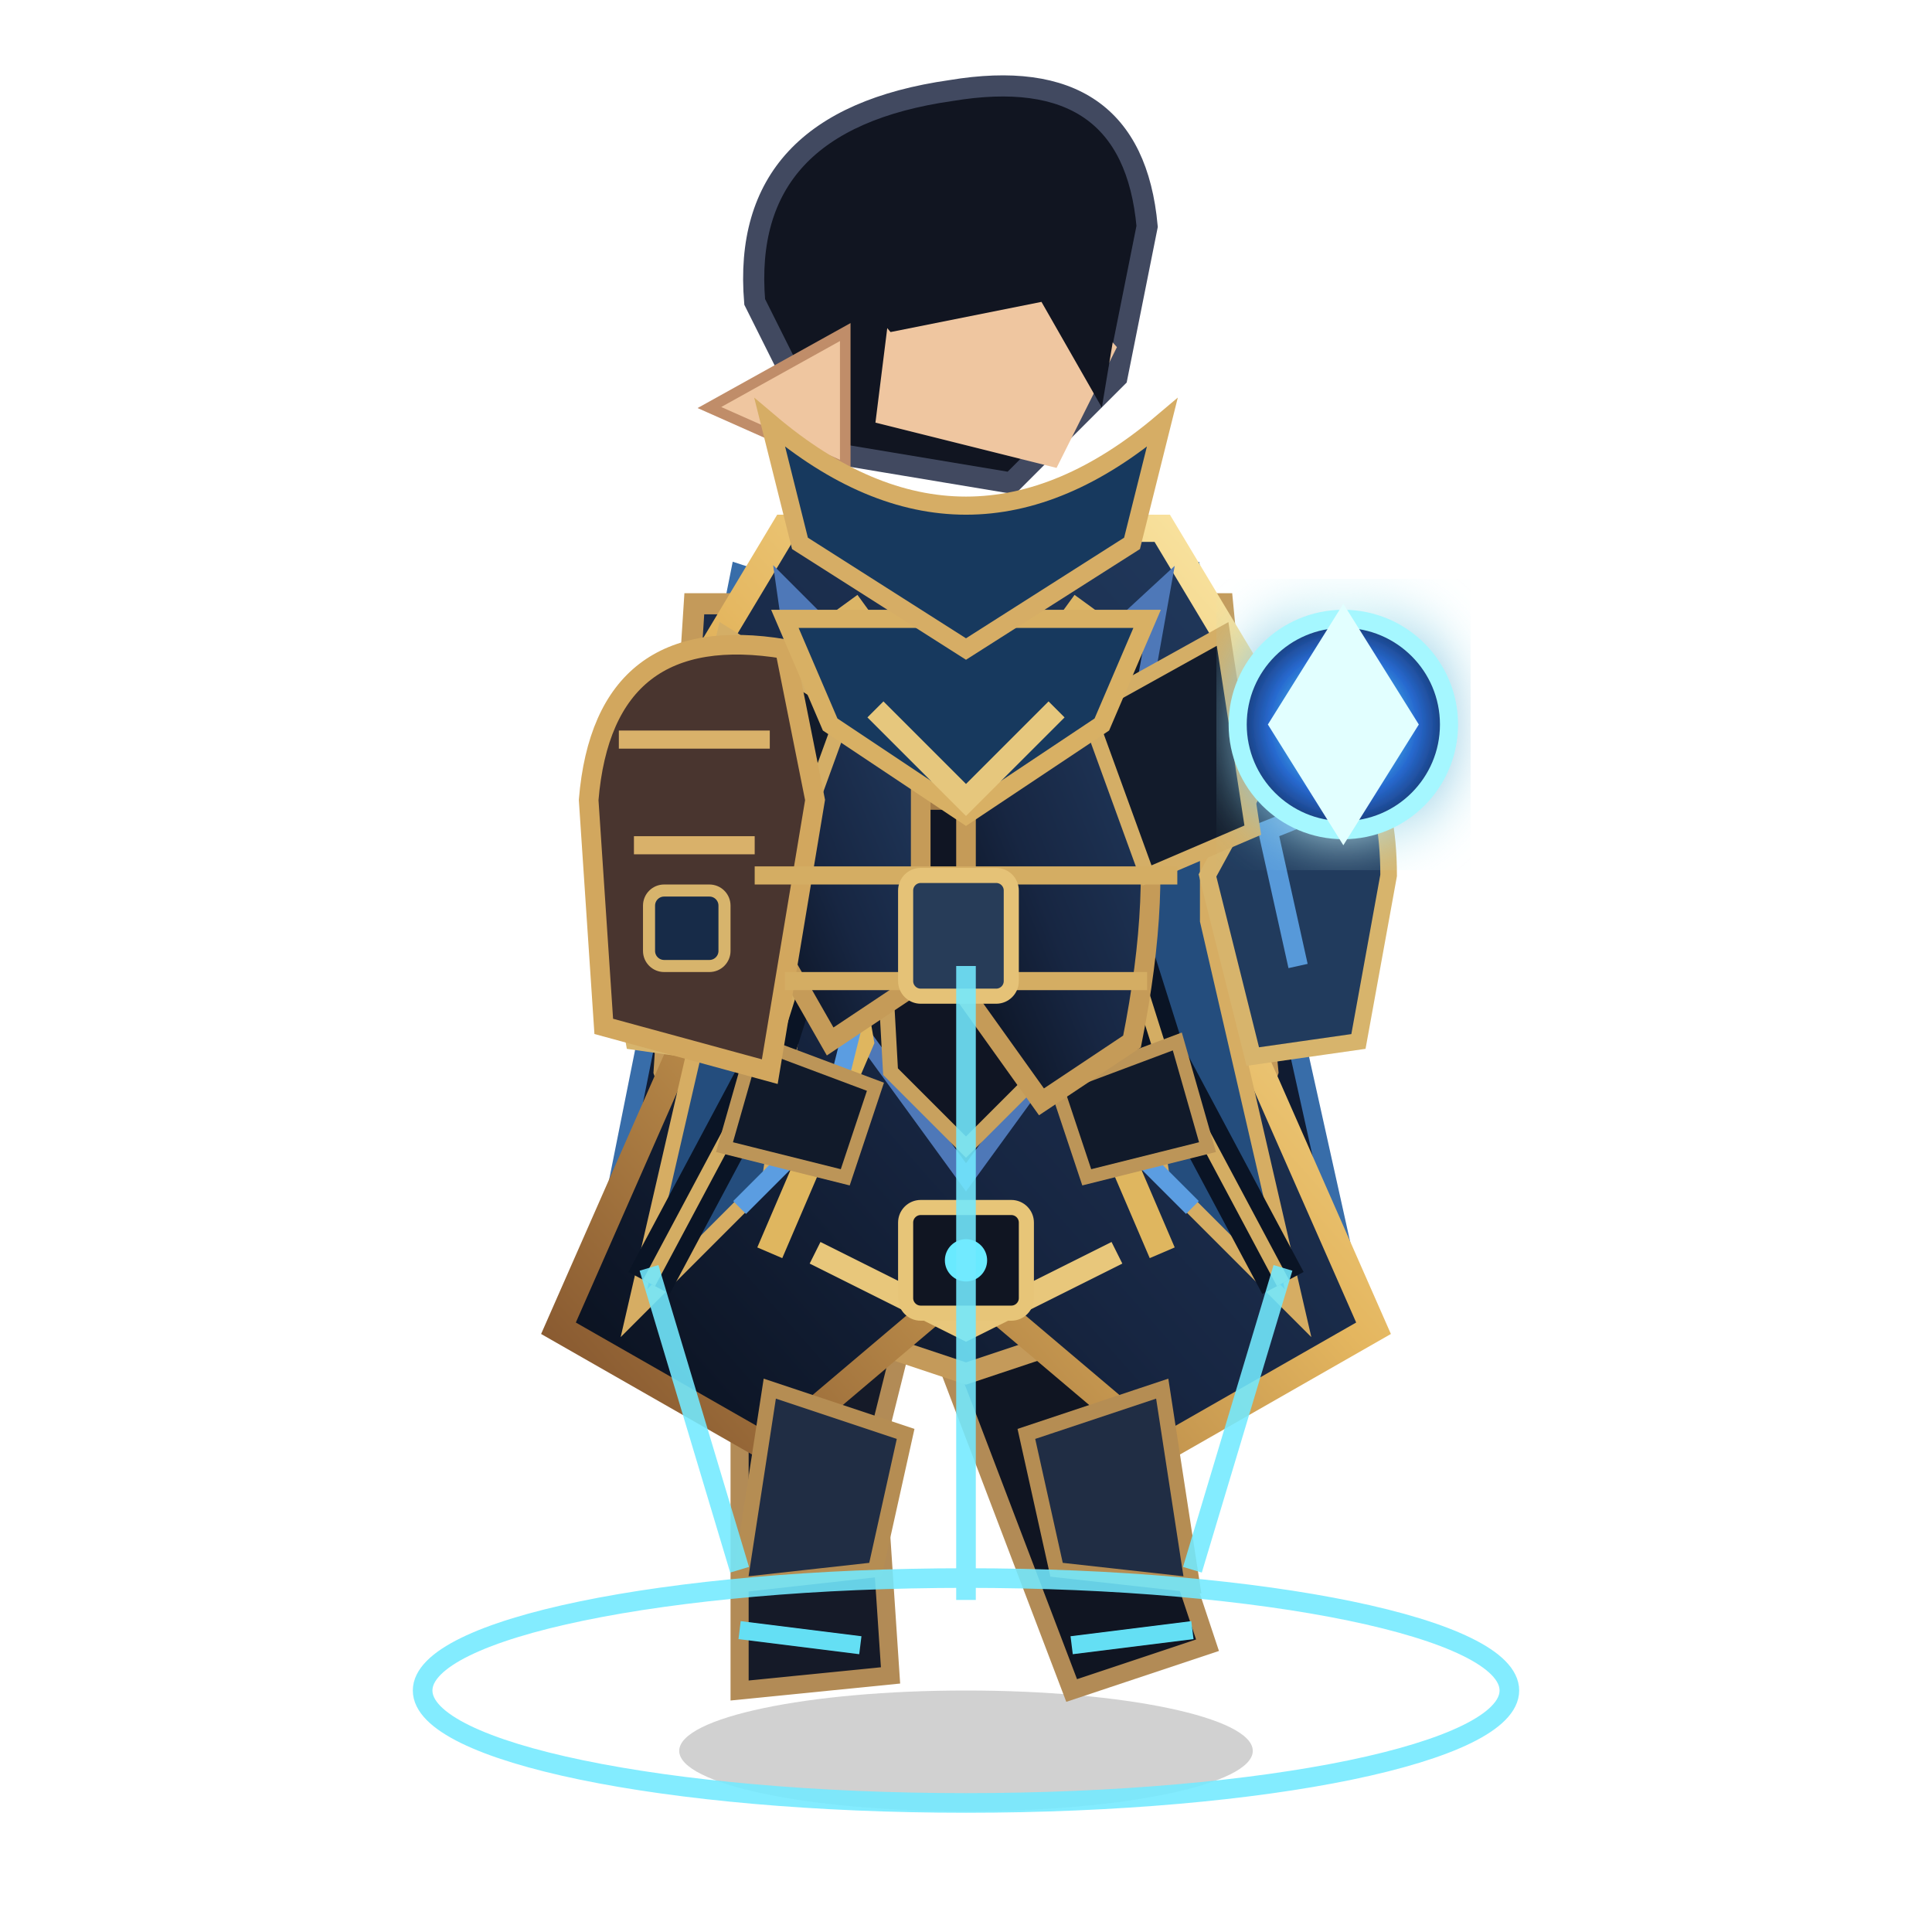
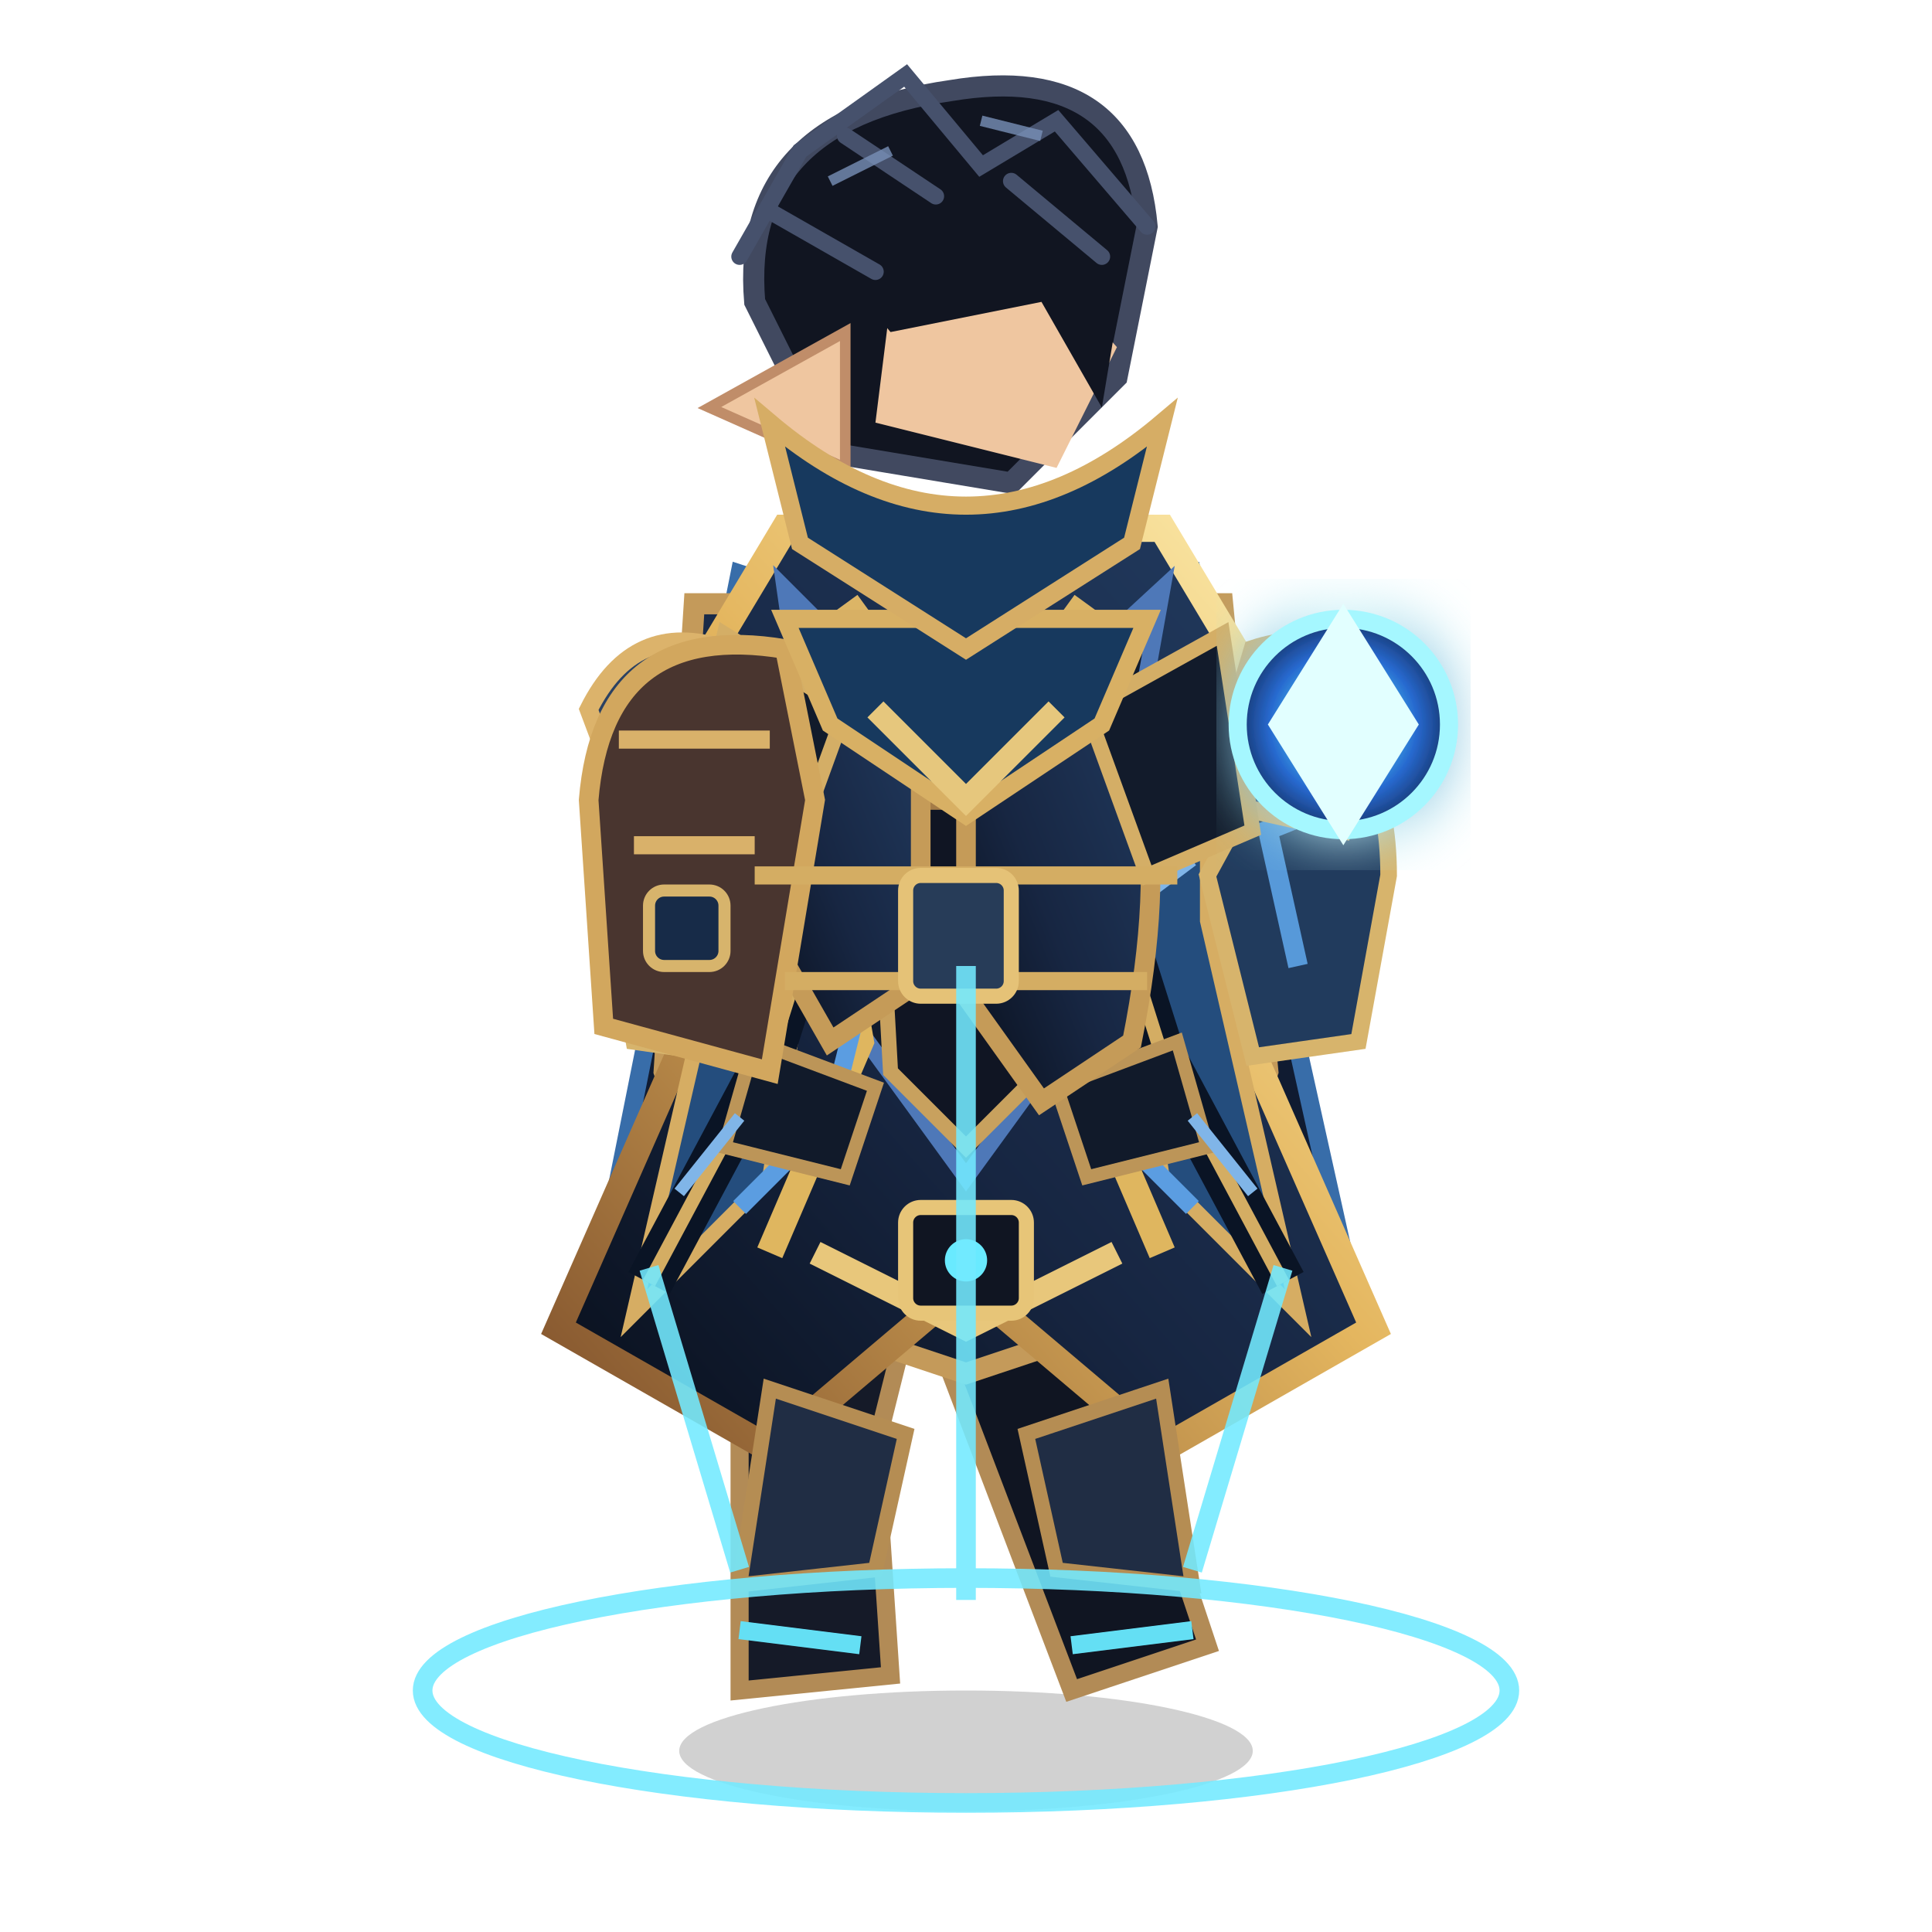
<svg xmlns="http://www.w3.org/2000/svg" width="128" height="128" viewBox="0 0 128 128" role="img" aria-label="Researcher right menuEnter frame 7">
  <defs>
    <linearGradient id="coat" x1="0" y1="0" x2="1" y2="1">
      <stop offset="0" stop-color="#223c61" />
      <stop offset=".58" stop-color="#172642" />
      <stop offset="1" stop-color="#090f1b" />
    </linearGradient>
    <linearGradient id="gold" x1="0" y1="0" x2="1" y2="1">
      <stop stop-color="#fff0b2" />
      <stop offset=".45" stop-color="#e4b65f" />
      <stop offset="1" stop-color="#80512c" />
    </linearGradient>
    <radialGradient id="orb">
      <stop stop-color="#f0ffff" />
      <stop offset=".25" stop-color="#55e9ff" />
      <stop offset=".7" stop-color="#2769cf" />
      <stop offset="1" stop-color="#18366e" />
    </radialGradient>
    <linearGradient id="skin" x1="0" y1="0" x2="1" y2="1">
      <stop stop-color="#ffe0bd" />
      <stop offset="1" stop-color="#efc6a0" />
    </linearGradient>
    <filter id="glow">
      <feGaussianBlur stdDeviation="2.1" result="b" />
      <feMerge>
        <feMergeNode in="b" />
        <feMergeNode in="SourceGraphic" />
      </feMerge>
    </filter>
  </defs>
  <ellipse cx="64" cy="116" rx="19" ry="4" fill="#000" opacity=".18" />
  <g opacity="1">
    <g transform="translate(128 0) scale(-1 1)">
      <g transform="translate(0 0)">
        <path d="M49 38 Q64 43 79 38 L88 83 Q79 89.586 74 92 L64 84 L54 92 Q43 92.414 39 83 Z" fill="#101b31" stroke="#386da9" stroke-width="1.2" />
        <path d="M44 81 L54 87 L64 80 L74 87 L84 81" fill="none" stroke="#b58a4d" stroke-width="1" />
        <path d="M55 74 L53 94 L48 109 L57 112 L65 91 L66 75 Z" fill="#101522" stroke="#b28b56" stroke-width="1.2" />
        <path d="M65 76 L70 96 L69 111 L79 112 L79 94 L74 74 Z" fill="#151a28" stroke="#b28b56" stroke-width="1.2" />
        <path d="M47 40 L82 40 L84 71 L79 86 L64 91 L49 86 L44 71 Z" fill="url(#coat)" stroke="#c49a5a" stroke-width="1.4" />
        <path d="M51 35 L76 35 L82 45 L80 63 L91 88 L77 96 L64 85 L51 96 L37 88 L48 63 L45 45 Z" fill="url(#coat)" stroke="url(#gold)" stroke-width="1.8" />
        <path d="M51 39 L64 51 L76 39 L72 67 L64 78 L56 67 Z" fill="#101b2d" stroke="#4e78b8" stroke-width="1.1" />
        <path d="M48 49 L55 52 L51 78 L42 87 L48 61 Z M78 49 L73 52 L77 78 L86 87 L80 61 Z" fill="#244d7d" stroke="#d6ad63" stroke-width="1" />
        <path d="M56 40 L64 51 L72 40" fill="none" stroke="#dcb566" stroke-width="2" />
        <path d="M58 53 L70 53 L69 71 L64 76 L59 71 Z" fill="#101523" stroke="#c8a15e" stroke-width="1" />
        <path d="M53 46 L57 69 L51 83 M75 46 L71 69 L77 83" fill="none" stroke="#dfb65f" stroke-width="1.8" />
        <path d="M47 53 L81 53" stroke="#a47b47" stroke-width="1.3" />
        <path d="M47 44 L57 51 L51 70 L43 85 M81 44 L71 51 L77 70 L85 85" fill="none" stroke="#0a1425" stroke-width="3.1" />
        <path d="M47 44 L57 51 L51 70 L43 85 M81 44 L71 51 L77 70 L85 85" fill="none" stroke="#d4ad63" stroke-width=".9" />
        <path d="M54 54 L59 58 L55 74 L49 80 M74 54 L69 58 L73 74 L79 80" fill="none" stroke="#5b9de1" stroke-width="1.2" />
        <path d="M54 83 L64 88 L74 83" fill="none" stroke="#e8c77b" stroke-width="1.6" />
        <rect x="60" y="80" width="8" height="7" rx="1" fill="#101522" stroke="#e7c578" stroke-width="1" />
        <circle cx="64" cy="83.5" r="1.4" fill="#69eaff" />
        <path d="M42 47 Q36 49 36 58 L38 69 L45 70 L48 58 Z" fill="#213b5d" stroke="#d7b46c" stroke-width="1.1" />
        <path d="M39 53 L44 55 L42 64" fill="none" stroke="#5799d9" stroke-width="1.3" />
        <path d="M81 47 Q88 49 88 58 L86 69 L79 70 L76 58 Z" fill="#172944" stroke="#d7b46c" stroke-width="1.1" />
        <path d="M80 54 L85 56 L83 64" fill="none" stroke="#5799d9" stroke-width="1.3" />
        <path d="M50 69 L58 72 L56 78 L48 76 Z M70 72 L78 69 L80 76 L72 78 Z" fill="#111a2a" stroke="#bc9558" stroke-width=".9" />
        <path d="M51 92 L60 95 L58 104 L49 105 Z M68 95 L77 92 L79 105 L70 104 Z" fill="#202d44" stroke="#b58d53" stroke-width="1" />
        <path d="M49 108 L57 109 M71 109 L79 108" stroke="#64dff4" stroke-width="1.2" />
+         <path d="M45 43 Q39 41 36 47 L39 55 L48 53 Z M80 43 Q86 41 89 47 L86 55 L77 53 Z" fill="#2b4162" stroke="#dcb36b" stroke-width="1.2" />
+         <path d="M39 47 L44 46 L46 50 L41 52 Z M81 46 L86 47 L84 52 L79 50 Z" fill="#101b2e" stroke="#5688bd" stroke-width=".8" />
+         <circle cx="42" cy="47" r="1.1" fill="#f4d38d" />
+         <circle cx="84" cy="47" r="1.1" fill="#f4d38d" />
+         <path d="M49 57 L53 60 M79 57 L75 60 M49 74 L45 79 M79 74 L83 79" stroke="#80b5e8" stroke-width=".8" />
        <g transform="rotate(0 64 48)">
          <path d="M58 42 Q49 49 53 69 L59 73 L64 66 L64 49 Z" fill="url(#coat)" stroke="#c59b58" stroke-width="1.3" />
          <path d="M70 43 Q80 48 77 62 L73 69 L67 65 L67 50 Z" fill="url(#coat)" stroke="#c59b58" stroke-width="1.3" />
        </g>
        <path d="M47 42 L56 47 L52 58 L45 55 Z M80 42 L72 47 L76 58 L83 55 Z" fill="#121b2b" stroke="#d4ae66" stroke-width="1" />
        <path d="M76 43 Q88 41 89 53 L88 68 L77 71 L74 53 Z" fill="#49352f" stroke="#d2a75e" stroke-width="1.3" />
        <path d="M77 49 L87 49 M78 56 L86 56" stroke="#d9b16a" stroke-width="1.2" />
        <rect x="80" y="59" width="5" height="5" rx="1" fill="#172b48" stroke="#d7b46c" stroke-width=".8" />
        <path d="M52 41 L76 41 L73 48 L64 54 L55 48 Z" fill="#17395e" stroke="#d8b064" stroke-width="1.2" />
        <path d="M58 47 L64 53 L70 47" fill="none" stroke="#e6c77d" stroke-width="1.5" />
        <path d="M50 58 L78 58 M52 65 L76 65" stroke="#d4ad63" stroke-width="1.2" />
        <rect x="61" y="58" width="7" height="8" rx="1" fill="#273c58" stroke="#e5c277" stroke-width="1" />
        <path d="M52 15 Q53 4 65 6 Q79 8 78 20 L73 30 L61 32 L54 25 Z" fill="#111521" stroke="#414960" stroke-width="1.4" />
        <path d="M72 22 L81 27 L72 31 Z" fill="#efc6a0" stroke="#c08d69" stroke-width=".7" />
        <path d="M54 23 Q60 16 69 20 L70 28 L58 31 Z" fill="#efc6a0" />
        <path d="M53 15 Q63 5 74 16 L69 22 L59 20 L55 27 Z" fill="#111521" />
+         <path d="M52 15 L58 8 L63 11 L68 5 L75 10 L79 17 M55 17 L61 12 M66 13 L72 9 M70 18 L77 14" fill="none" stroke="#46516c" stroke-width="1.1" stroke-linecap="round" />
+         <path d="M59 9 L63 8 M69 10 L73 12" fill="none" stroke="#7890b7" stroke-width=".7" opacity=".8" />
        <path d="M51 28 Q64 39 77 28 L75 36 L64 43 L53 36 Z" fill="#17395e" stroke="#d6ad65" stroke-width="1.2" />
        <g filter="url(#glow)">
          <circle cx="39" cy="48" r="7" fill="url(#orb)" stroke="#a5f7ff" stroke-width="1.2" />
          <path d="M34 48 L39 40 L44 48 L39 56 Z" fill="#e2ffff" />
        </g>
      </g>
    </g>
    <g fill="none" stroke="#72eaff" stroke-width="1.3" opacity="0.88">
      <ellipse cx="64" cy="112" rx="36" ry="7.45" />
      <path d="M64 106 L64 64 M49 104 L43 84 M79 104 L85 84" />
    </g>
  </g>
</svg>
